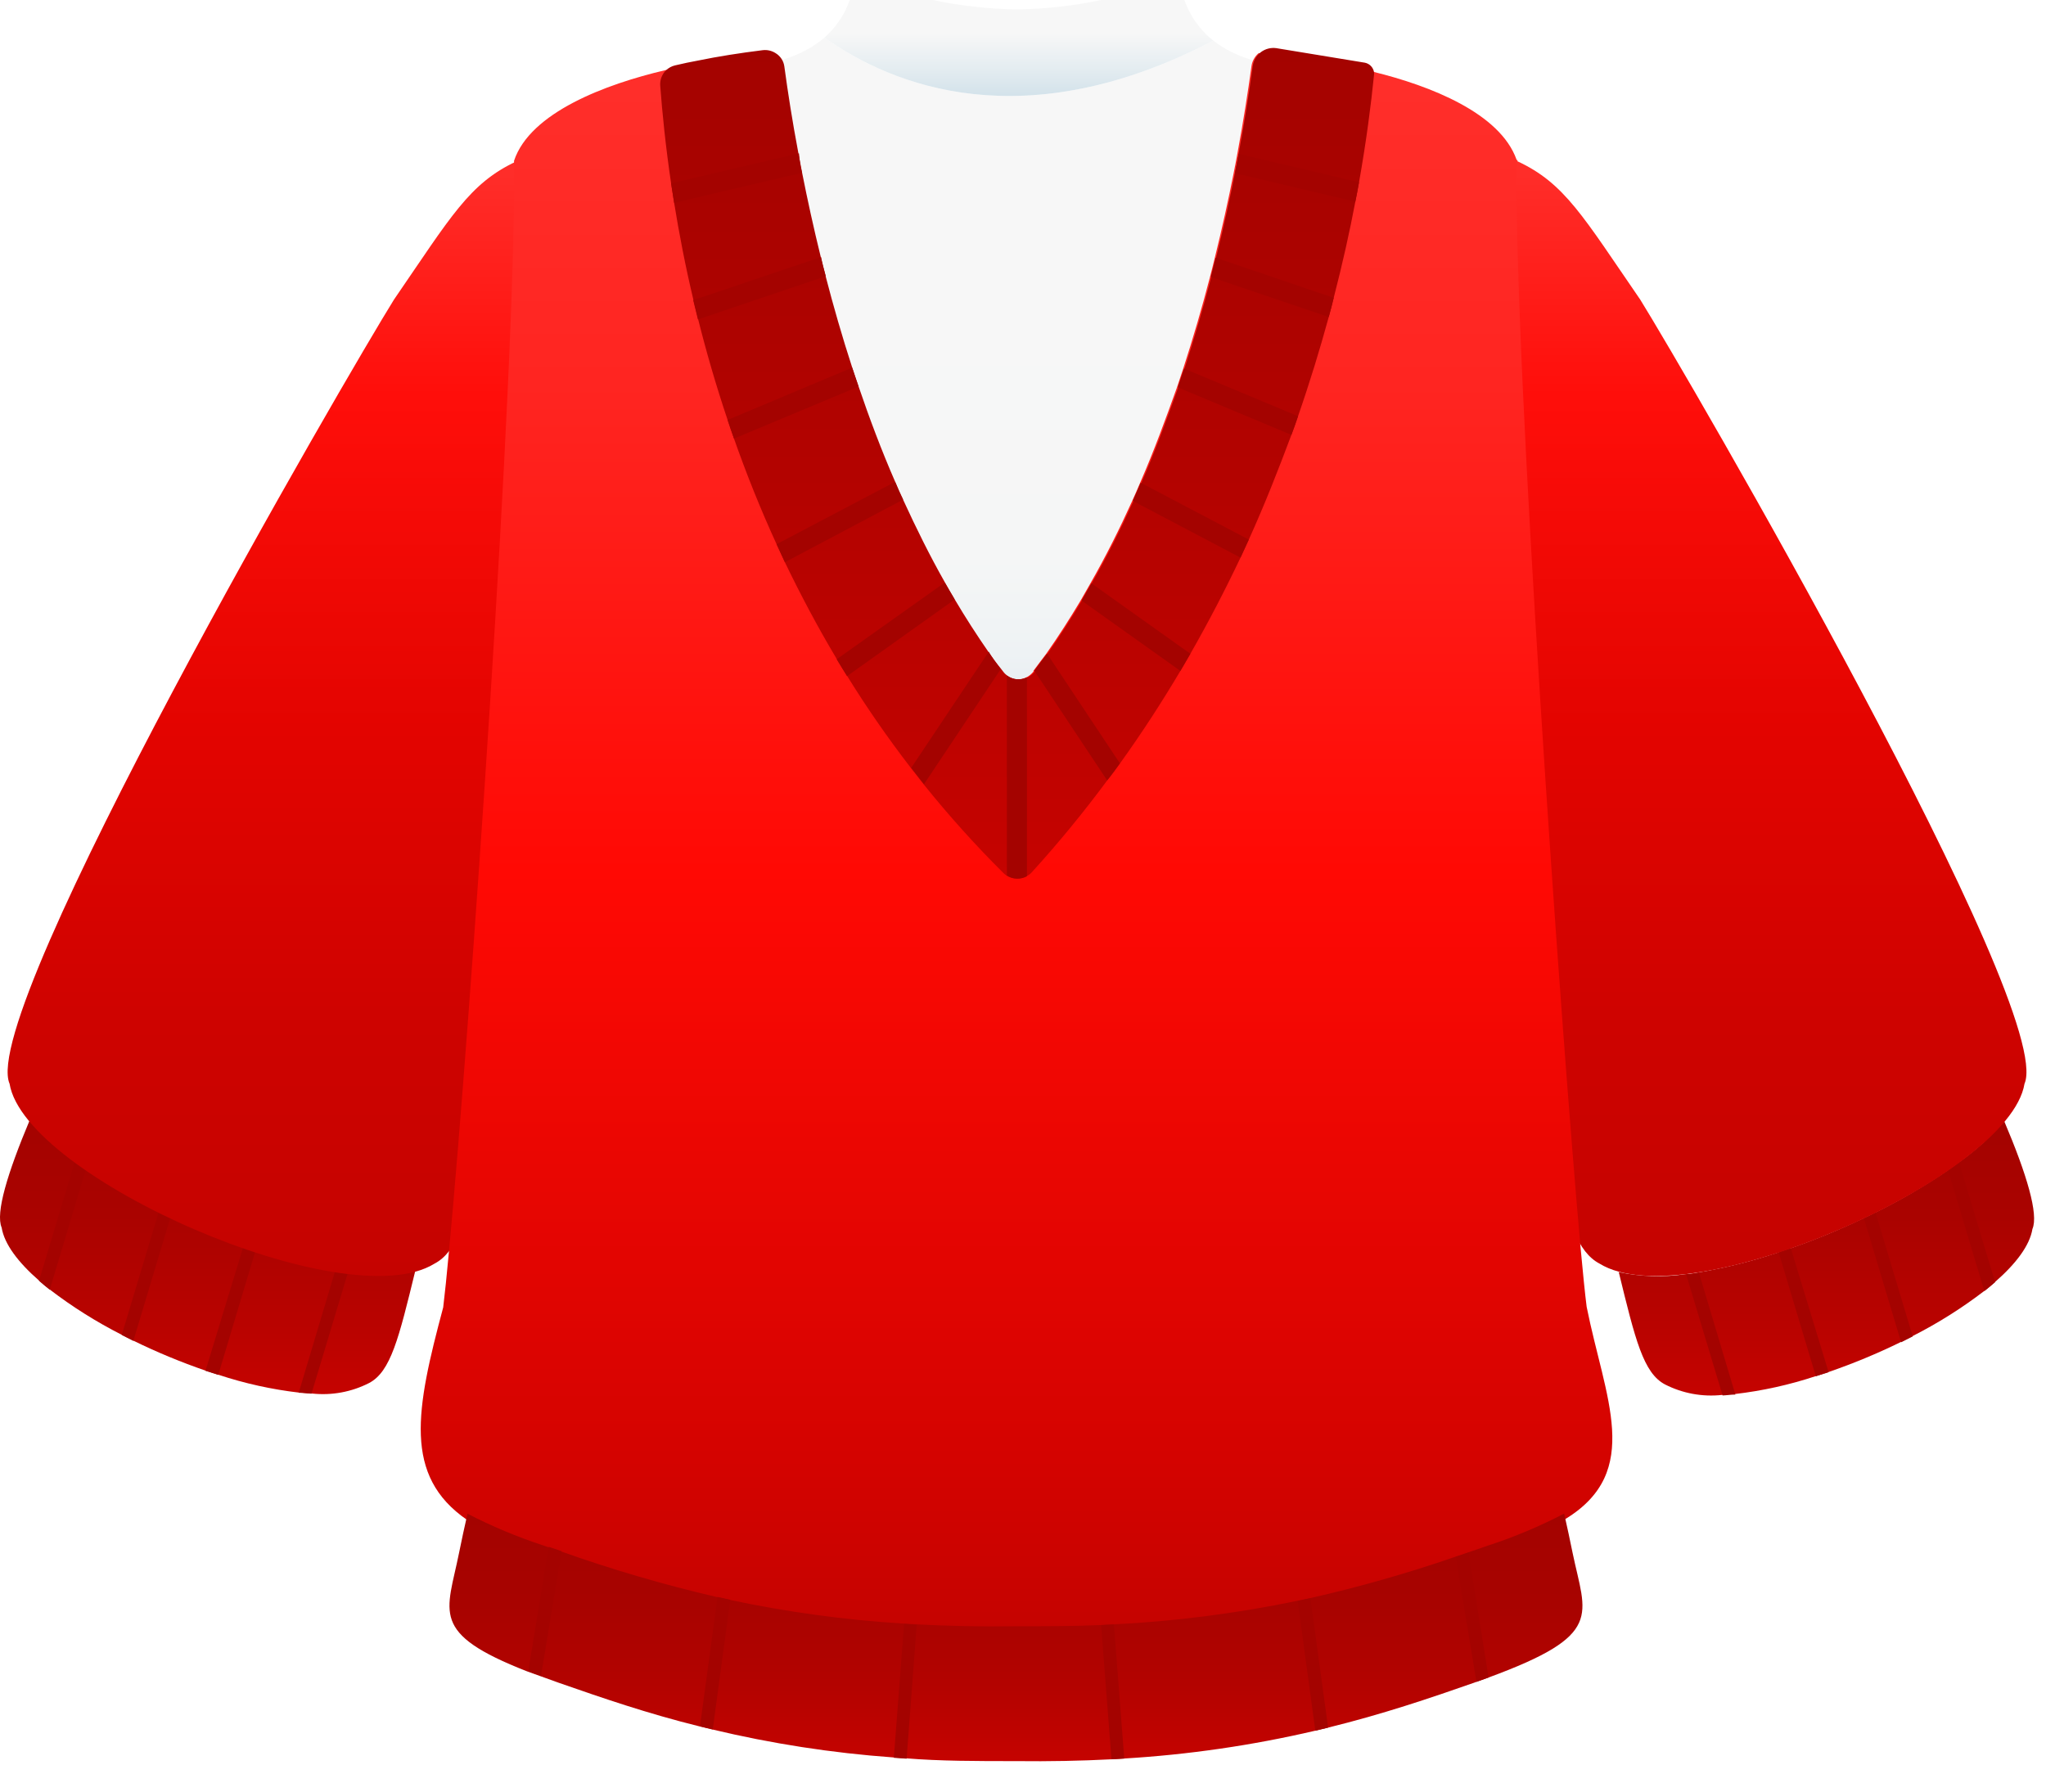
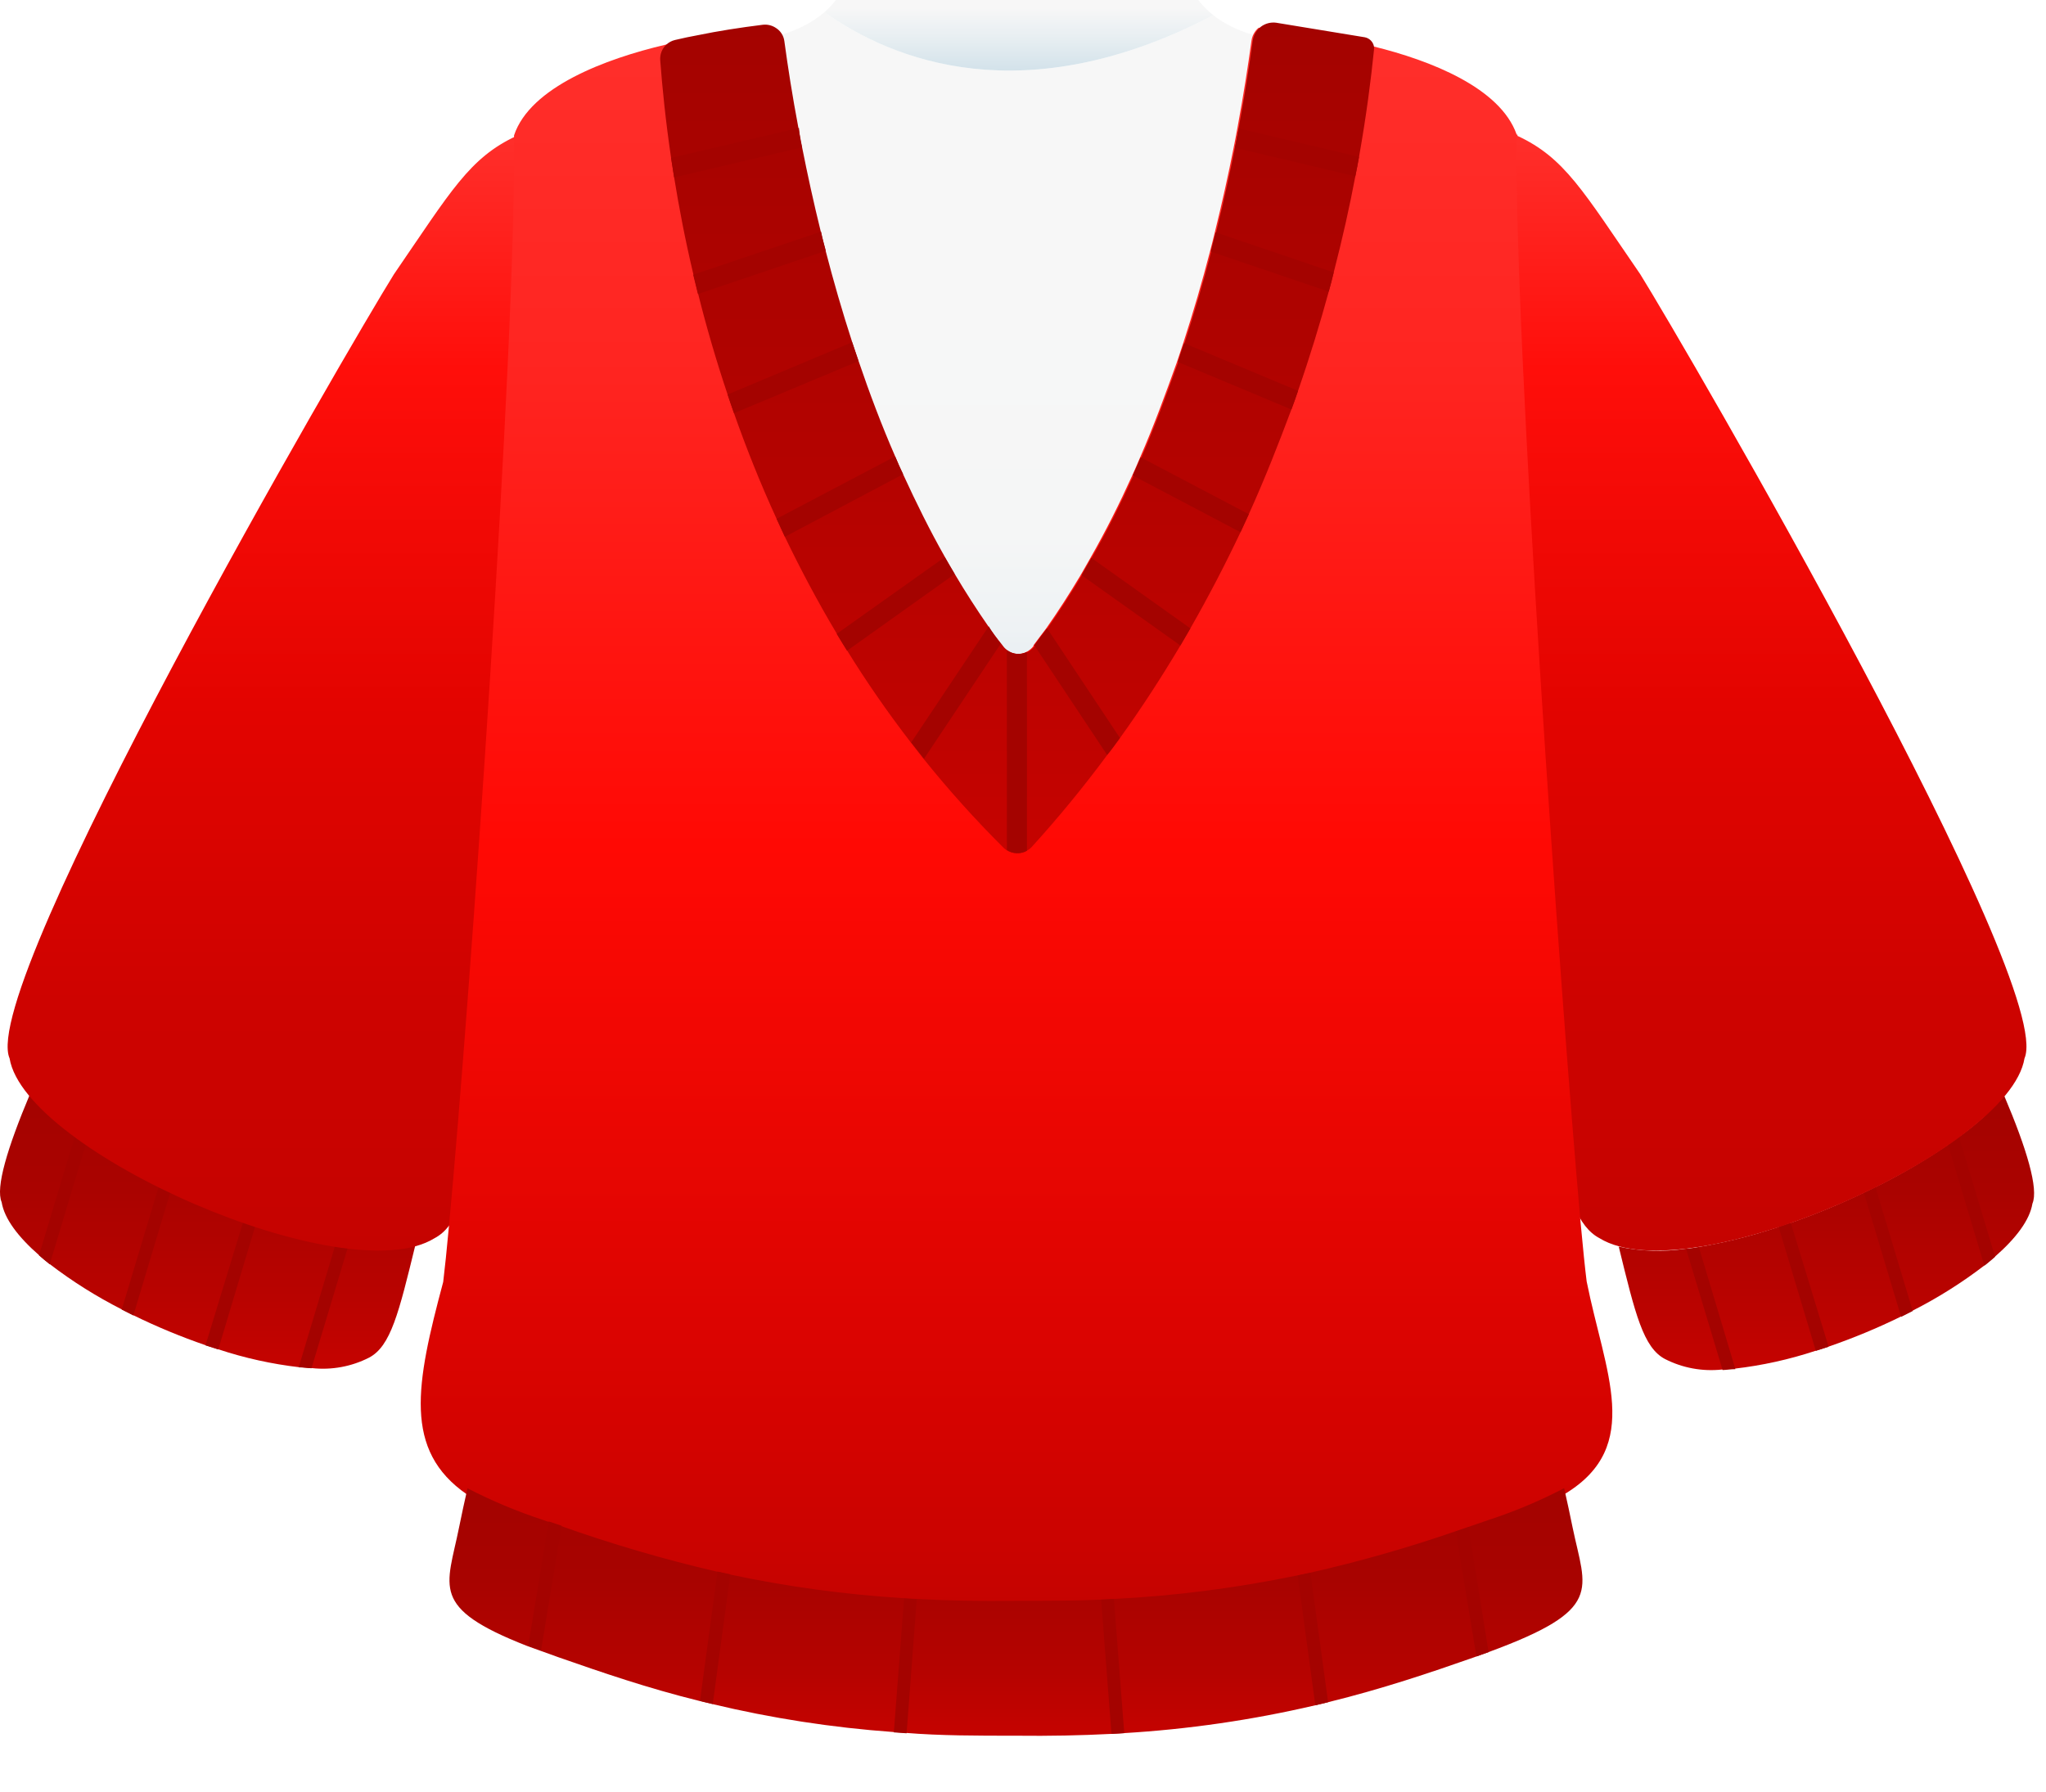
<svg xmlns="http://www.w3.org/2000/svg" width="161" height="141" viewBox="0 0 161 141" fill="none">
-   <g transform="translate(0, -2)">
+   <g transform="translate(0, -4)">
    <g id="mee-scale-wrapper" transform="translate(80.5, 70.5) scale(1.00625) translate(-80, -70)">
      <path d="M104.089 7.18L96.579 57.4L79.579 62.23H79.529L62.529 57.4L54.979 7.18C54.979 7.18 60.979 7.88 64.469 4.87C69.799 8.63 80.109 12.8 94.879 5.1C98.389 7.85 104.089 7.18 104.089 7.18Z" fill="url(#paint0_linear_126_276)" />
      <path d="M94.879 5.1C80.109 12.8 69.799 8.63 64.469 4.87C65.166 4.255 65.734 3.508 66.139 2.672C66.544 1.836 66.779 0.928 66.829 0C70.866 1.707 75.197 2.61 79.579 2.66C83.931 2.596 88.23 1.693 92.239 0C92.294 0.988 92.557 1.954 93.012 2.833C93.467 3.712 94.104 4.485 94.879 5.1Z" fill="url(#paint1_linear_126_276)" />
      <path d="M158.939 98.05C158.729 99.34 157.649 100.77 156.009 102.2C155.749 102.43 155.469 102.66 155.169 102.9C153.405 104.251 151.521 105.436 149.539 106.44L148.629 106.9C146.799 107.796 144.916 108.577 142.989 109.24L141.989 109.56C139.933 110.242 137.812 110.711 135.659 110.96C135.309 110.96 134.969 111.02 134.659 111.03C133.128 111.195 131.581 110.91 130.209 110.21C128.509 109.32 127.879 106.7 126.589 101.42C128.309 101.789 130.081 101.843 131.819 101.58C132.149 101.58 132.489 101.5 132.819 101.45C134.951 101.089 137.051 100.56 139.099 99.87L140.049 99.55C141.975 98.88 143.861 98.102 145.699 97.22C146.009 97.08 146.309 96.94 146.609 96.78C148.586 95.811 150.491 94.702 152.309 93.46C152.599 93.26 152.889 93.06 153.169 92.84C154.485 91.915 155.681 90.83 156.729 89.61C158.509 93.8 159.429 96.91 158.939 98.05Z" fill="url(#paint2_linear_126_276)" />
      <path d="M135.709 111C135.359 111 135.019 111.06 134.709 111.07L131.859 101.6C132.189 101.6 132.529 101.52 132.859 101.47L135.709 111Z" fill="#A40300" />
      <path d="M142.999 109.25L141.999 109.57L139.089 99.86L140.039 99.54L142.999 109.25Z" fill="#A40300" />
      <path d="M149.579 106.45L148.669 106.91L145.759 97.21C146.069 97.07 146.369 96.93 146.669 96.77L149.579 106.45Z" fill="#A40300" />
      <path d="M156.019 102.21C155.759 102.44 155.479 102.67 155.179 102.91L152.339 93.45C152.629 93.25 152.919 93.05 153.199 92.83L156.019 102.21Z" fill="#A40300" />
      <path d="M158.319 86.69C157.119 93.99 132.079 105.07 125.089 100.76C121.669 98.96 121.979 91.14 115.569 71.67C109.859 52.97 99.769 19.59 118.669 14.43V14.54C122.369 16.26 123.799 18.86 128.269 25.36C131.779 31 160.819 80.92 158.319 86.69Z" fill="url(#paint3_linear_126_276)" />
      <path d="M0.129 97.94C0.339 99.23 1.419 100.66 3.059 102.09C3.319 102.32 3.599 102.55 3.899 102.79C5.663 104.141 7.548 105.326 9.529 106.33L10.439 106.79C12.269 107.686 14.153 108.467 16.079 109.13L17.079 109.45C19.136 110.132 21.257 110.601 23.409 110.85C23.759 110.85 24.099 110.91 24.409 110.92C25.941 111.085 27.487 110.8 28.859 110.1C30.559 109.21 31.189 106.59 32.479 101.31C30.76 101.679 28.988 101.733 27.249 101.47C26.919 101.47 26.579 101.39 26.249 101.34C24.118 100.979 22.018 100.45 19.969 99.76L19.019 99.44C17.093 98.77 15.207 97.992 13.369 97.11C13.059 96.97 12.759 96.83 12.459 96.67C10.482 95.701 8.577 94.592 6.759 93.35C6.469 93.15 6.179 92.95 5.899 92.73C4.583 91.805 3.387 90.72 2.339 89.5C0.579 93.69 -0.361 96.8 0.129 97.94Z" fill="url(#paint4_linear_126_276)" />
      <path d="M23.359 110.86C23.709 110.86 24.049 110.92 24.359 110.93L27.209 101.46C26.879 101.46 26.539 101.38 26.209 101.33L23.359 110.86Z" fill="#A40300" />
      <path d="M16.069 109.14L17.069 109.46L19.979 99.75L19.029 99.43L16.069 109.14Z" fill="#A40300" />
      <path d="M9.519 106.34L10.429 106.8L13.339 97.1C13.029 96.96 12.729 96.82 12.429 96.66L9.519 106.34Z" fill="#A40300" />
      <path d="M3.049 102.1C3.309 102.33 3.589 102.56 3.889 102.8L6.729 93.34C6.439 93.14 6.149 92.94 5.869 92.72L3.049 102.1Z" fill="#A40300" />
      <path d="M0.749 86.69C1.949 93.99 26.999 105.07 33.979 100.76C37.399 98.96 37.089 91.14 43.499 71.67C49.209 52.97 59.299 19.59 40.399 14.43V14.54C36.699 16.26 35.269 18.86 30.809 25.36C27.289 31 -1.751 80.92 0.749 86.69Z" fill="url(#paint5_linear_126_276)" />
      <path d="M122.439 120.72C121.157 121.484 119.783 122.083 118.349 122.5C117.219 122.97 116.059 123.41 114.869 123.81C114.549 123.94 114.229 124.05 113.869 124.15C110.143 125.402 106.338 126.404 102.479 127.15C102.153 127.223 101.819 127.283 101.479 127.33C96.721 128.218 91.911 128.806 87.079 129.09L86.079 129.14C81.27 129.415 76.449 129.415 71.639 129.14L70.639 129.07C66.074 128.779 61.532 128.201 57.039 127.34C56.709 127.34 56.379 127.23 56.039 127.16C51.96 126.353 47.949 125.236 44.039 123.82L43.789 123.76L42.789 123.49C40.565 122.947 38.446 122.038 36.519 120.8C31.519 117.35 32.519 112.18 34.659 104.18C34.779 103.18 34.939 101.68 35.119 99.71C36.739 82.44 40.369 30.97 40.199 14.65V14.5C41.459 10.71 47.399 8.5 51.999 7.42C52.579 7.29 53.129 7.18 53.649 7.08C55.928 6.614 58.232 6.28 60.549 6.08C60.737 6.192 60.897 6.346 61.017 6.53C61.136 6.714 61.212 6.922 61.239 7.14C61.509 9.14 61.859 11.39 62.339 13.93C62.429 14.42 62.529 14.93 62.629 15.45C63.039 17.52 63.519 19.73 64.089 22.04C64.209 22.53 64.339 23.04 64.469 23.54C65.069 25.86 65.759 28.26 66.549 30.69C66.709 31.18 66.879 31.69 67.049 32.17C67.889 34.64 68.839 37.17 69.909 39.62C70.109 40.09 70.319 40.62 70.539 41.04C71.539 43.22 72.599 45.37 73.789 47.47C74.043 47.93 74.302 48.38 74.569 48.82C75.403 50.227 76.282 51.597 77.209 52.93C77.529 53.39 77.849 53.83 78.209 54.27L78.339 54.44C78.435 54.573 78.554 54.688 78.689 54.78C78.915 54.942 79.18 55.04 79.456 55.063C79.733 55.086 80.01 55.033 80.259 54.91C80.478 54.801 80.669 54.643 80.819 54.45V54.39C81.149 53.95 81.469 53.51 81.819 53.06C82.759 51.72 83.649 50.33 84.499 48.91C84.759 48.46 85.019 48.01 85.269 47.56C86.469 45.46 87.549 43.3 88.539 41.11C88.749 40.64 88.959 40.17 89.159 39.69C90.239 37.21 91.159 34.69 92.039 32.23C92.199 31.74 92.369 31.23 92.529 30.76C93.319 28.32 94.019 25.92 94.619 23.6C94.749 23.09 94.879 22.6 94.999 22.09C95.569 19.78 96.059 17.56 96.469 15.48C96.569 14.97 96.669 14.48 96.759 13.97C97.239 11.38 97.599 9.05 97.869 7.08C97.928 6.69 98.127 6.334 98.429 6.08C100.689 6.39 102.959 6.68 105.159 7.08C105.212 7.075 105.266 7.075 105.319 7.08C105.969 7.21 106.669 7.36 107.389 7.54C111.879 8.64 117.309 10.78 118.599 14.42C118.599 14.42 118.599 14.42 118.599 14.48C118.409 30.74 122.029 81.93 123.599 99.48C123.789 101.53 123.949 103.12 124.079 104.14C125.499 111.25 128.499 117 122.439 120.72Z" fill="url(#paint6_linear_126_276)" />
      <path d="M116.409 133.13L115.459 133.47L115.269 133.54C111.789 134.76 108.089 136.01 103.859 137.05L102.859 137.29C97.93 138.442 92.912 139.171 87.859 139.47L86.859 139.53C84.539 139.65 82.079 139.7 79.459 139.67C76.379 139.67 73.519 139.67 70.839 139.45L69.839 139.38C65.071 139.036 60.339 138.304 55.689 137.19L54.689 136.95C50.639 135.95 47.069 134.72 43.689 133.54L42.219 133.01L41.219 132.65C33.559 129.65 34.959 128.07 35.899 123.38C36.099 122.38 36.319 121.38 36.559 120.32C38.454 121.298 40.424 122.124 42.449 122.79L42.819 122.92L43.819 123.25C47.818 124.674 51.895 125.869 56.029 126.83L57.029 127.05C61.504 128.004 66.043 128.626 70.609 128.91L71.609 128.97C74.069 129.1 76.669 129.16 79.439 129.12C81.749 129.12 83.939 129.12 86.029 129.03L87.029 128.98C91.866 128.737 96.677 128.121 101.419 127.14L102.419 126.93C106.259 126.062 110.048 124.984 113.769 123.7C114.099 123.59 114.419 123.48 114.769 123.36L116.429 122.79C118.457 122.126 120.427 121.296 122.319 120.31C122.559 121.39 122.779 122.37 122.979 123.38C123.999 128.31 125.489 129.79 116.409 133.13Z" fill="url(#paint7_linear_126_276)" />
      <path d="M43.919 123.25L42.309 133L41.309 132.64L42.909 122.91L43.919 123.25Z" fill="#A40300" />
      <path d="M57.109 127.05L55.739 137.19L54.739 136.95L56.109 126.83L57.109 127.05Z" fill="#A40300" />
      <path d="M71.689 129L70.899 139.48L69.899 139.41L70.699 128.94L71.689 129Z" fill="#A40300" />
      <path d="M116.409 133.13L115.459 133.47L113.839 123.7C114.169 123.59 114.489 123.48 114.839 123.36L116.409 133.13Z" fill="#A40300" />
      <path d="M103.859 137.05L102.859 137.29L101.479 127.14L102.479 126.93L103.859 137.05Z" fill="#A40300" />
      <path d="M87.919 139.47L86.919 139.53L86.109 129.03L87.109 128.98L87.919 139.47Z" fill="#A40300" />
      <path d="M107.449 7.56C107.459 7.64 107.459 7.72 107.449 7.8C107.219 10.08 106.859 12.91 106.279 16.18C106.189 16.67 106.099 17.18 105.989 17.7C105.549 20.03 104.989 22.55 104.299 25.22C104.179 25.72 104.049 26.22 103.909 26.72C103.229 29.21 102.439 31.8 101.509 34.48C101.339 34.97 101.169 35.48 100.989 35.94C99.989 38.61 98.919 41.35 97.659 44.13C97.449 44.6 97.229 45.07 97.009 45.54C95.829 48.03 94.529 50.54 93.089 53.06L92.309 54.4C90.869 56.82 89.309 59.24 87.589 61.63C87.269 62.07 86.949 62.52 86.589 62.96C84.745 65.454 82.775 67.854 80.689 70.15C80.572 70.281 80.429 70.387 80.269 70.46C80.027 70.593 79.752 70.657 79.476 70.647C79.2 70.636 78.931 70.551 78.699 70.4C78.618 70.342 78.541 70.279 78.469 70.21C76.265 68.018 74.185 65.704 72.239 63.28L71.239 62C69.406 59.62 67.739 57.213 66.239 54.78C65.959 54.34 65.699 53.9 65.429 53.46C63.929 50.95 62.589 48.41 61.379 45.9C61.159 45.43 60.939 44.96 60.729 44.49C59.449 41.7 58.349 38.93 57.399 36.23C57.219 35.74 57.059 35.23 56.899 34.77C55.989 32.06 55.229 29.43 54.599 26.91C54.469 26.4 54.349 25.91 54.229 25.4C53.589 22.71 53.099 20.15 52.719 17.79L52.479 16.26C52.049 13.34 51.789 10.76 51.629 8.61C51.615 8.39 51.649 8.17 51.728 7.964C51.808 7.759 51.931 7.573 52.089 7.42C52.284 7.233 52.526 7.101 52.789 7.04C53.429 6.89 54.029 6.76 54.599 6.66C56.149 6.34 57.869 6.07 59.649 5.85C59.999 5.808 60.353 5.89 60.649 6.08C60.837 6.193 60.997 6.346 61.117 6.53C61.236 6.714 61.312 6.922 61.339 7.14C61.609 9.14 61.959 11.39 62.439 13.93C62.529 14.42 62.629 14.93 62.729 15.45C63.139 17.52 63.619 19.73 64.189 22.04C64.309 22.53 64.439 23.04 64.569 23.54C65.169 25.86 65.859 28.26 66.649 30.69C66.809 31.18 66.979 31.69 67.149 32.17C67.989 34.64 68.939 37.17 70.009 39.62C70.209 40.09 70.419 40.62 70.639 41.04C71.639 43.22 72.699 45.37 73.889 47.47C74.143 47.93 74.403 48.38 74.669 48.82C75.503 50.227 76.383 51.597 77.309 52.93C77.629 53.39 77.949 53.83 78.309 54.27L78.439 54.44C78.535 54.573 78.654 54.688 78.789 54.78C79.014 54.942 79.28 55.04 79.556 55.063C79.833 55.086 80.11 55.033 80.359 54.91C80.578 54.801 80.769 54.643 80.919 54.45V54.39C81.249 53.95 81.569 53.51 81.919 53.06C82.859 51.72 83.749 50.33 84.599 48.91C84.859 48.46 85.119 48.01 85.369 47.56C86.569 45.46 87.649 43.3 88.639 41.11C88.849 40.64 89.059 40.17 89.259 39.69C90.339 37.21 91.259 34.69 92.139 32.23C92.299 31.74 92.469 31.23 92.629 30.76C93.419 28.32 94.119 25.92 94.719 23.6C94.849 23.09 94.979 22.6 95.099 22.09C95.669 19.78 96.159 17.56 96.569 15.48C96.669 14.97 96.769 14.48 96.859 13.97C97.339 11.38 97.699 9.05 97.969 7.08C98.029 6.654 98.255 6.268 98.598 6.008C98.941 5.747 99.373 5.633 99.799 5.69L106.739 6.83C106.917 6.867 107.079 6.956 107.206 7.086C107.332 7.216 107.417 7.381 107.449 7.56Z" fill="url(#paint8_linear_126_276)" />
      <path d="M62.719 15.44L52.719 17.79L52.479 16.26L62.479 13.92C62.519 14.41 62.579 14.92 62.719 15.44Z" fill="#A40300" />
      <path d="M64.579 23.53L54.579 26.91C54.449 26.4 54.329 25.91 54.209 25.4L64.209 22.03C64.299 22.52 64.429 23 64.579 23.53Z" fill="#A40300" />
      <path d="M67.139 32.16L57.399 36.23C57.219 35.74 57.059 35.23 56.899 34.77L66.639 30.68C66.799 31.17 66.969 31.67 67.139 32.16Z" fill="#A40300" />
      <path d="M70.629 41L61.379 45.9C61.159 45.43 60.939 44.96 60.729 44.49L69.999 39.61C70.199 40.08 70.409 40.56 70.629 41Z" fill="#A40300" />
      <path d="M74.659 48.81L66.239 54.81C65.959 54.37 65.699 53.93 65.429 53.49L73.879 47.49C74.132 47.93 74.392 48.37 74.659 48.81Z" fill="#A40300" />
      <path d="M78.259 54.26L72.259 63.26L71.259 61.98L77.319 52.9C77.579 53.38 77.939 53.82 78.259 54.26Z" fill="#A40300" />
      <path d="M80.309 54.9V70.46C80.067 70.593 79.792 70.657 79.516 70.647C79.24 70.636 78.971 70.551 78.739 70.4V54.77C78.965 54.932 79.23 55.03 79.506 55.053C79.783 55.075 80.06 55.023 80.309 54.9Z" fill="#A40300" />
      <path d="M106.279 16.18C106.189 16.67 106.099 17.18 105.989 17.7L96.579 15.47C96.679 14.96 96.779 14.47 96.869 13.96L106.279 16.18Z" fill="#A40300" />
      <path d="M104.299 25.22C104.179 25.72 104.049 26.22 103.909 26.72L94.679 23.59C94.809 23.08 94.939 22.59 95.059 22.08L104.299 25.22Z" fill="#A40300" />
      <path d="M101.509 34.48C101.339 34.97 101.169 35.48 100.989 35.94L92.099 32.22C92.259 31.73 92.429 31.22 92.589 30.75L101.509 34.48Z" fill="#A40300" />
      <path d="M97.659 44.13C97.449 44.6 97.229 45.07 97.009 45.54L88.579 41.1C88.789 40.63 88.999 40.16 89.199 39.68L97.659 44.13Z" fill="#A40300" />
      <path d="M93.089 53.06L92.309 54.4L84.579 48.9C84.839 48.45 85.099 48 85.349 47.55L93.089 53.06Z" fill="#A40300" />
      <path d="M87.579 61.63C87.259 62.07 86.939 62.52 86.579 62.96L80.879 54.38C81.209 53.94 81.529 53.5 81.879 53.05L87.579 61.63Z" fill="#A40300" />
      <defs>
        <linearGradient id="paint0_linear_126_276" x1="79.539" y1="4.87" x2="79.539" y2="62.24" gradientUnits="userSpaceOnUse">
          <stop offset="0.36" stop-color="#F7F7F7" />
          <stop offset="0.71" stop-color="#F5F6F6" />
          <stop offset="0.84" stop-color="#EEF2F4" />
          <stop offset="0.93" stop-color="#E3EBF0" />
          <stop offset="1" stop-color="#D3E2EA" />
        </linearGradient>
        <linearGradient id="paint1_linear_126_276" x1="79.679" y1="0" x2="79.679" y2="9.43" gradientUnits="userSpaceOnUse">
          <stop offset="0.48" stop-color="#F7F7F7" />
          <stop offset="0.76" stop-color="#E5EDF1" />
          <stop offset="1" stop-color="#D3E2EA" />
        </linearGradient>
        <linearGradient id="paint2_linear_126_276" x1="142.839" y1="89.6" x2="142.839" y2="111.06" gradientUnits="userSpaceOnUse">
          <stop stop-color="#A40300" />
          <stop offset="0.35" stop-color="#AA0300" />
          <stop offset="0.77" stop-color="#BA0300" />
          <stop offset="1" stop-color="#C50300" />
        </linearGradient>
        <linearGradient id="paint3_linear_126_276" x1="133.099" y1="14.43" x2="133.099" y2="101.75" gradientUnits="userSpaceOnUse">
          <stop stop-color="#FF2F2B" />
          <stop offset="0.21" stop-color="#FF0E0A" />
          <stop offset="0.51" stop-color="#E30400" />
          <stop offset="0.79" stop-color="#CD0300" />
          <stop offset="1" stop-color="#C50300" />
        </linearGradient>
        <linearGradient id="paint4_linear_126_276" x1="16.239" y1="89.49" x2="16.239" y2="110.94" gradientUnits="userSpaceOnUse">
          <stop stop-color="#A40300" />
          <stop offset="0.35" stop-color="#AA0300" />
          <stop offset="0.77" stop-color="#BA0300" />
          <stop offset="1" stop-color="#C50300" />
        </linearGradient>
        <linearGradient id="paint5_linear_126_276" x1="25.979" y1="14.43" x2="25.979" y2="101.75" gradientUnits="userSpaceOnUse">
          <stop stop-color="#FF2F2B" />
          <stop offset="0.21" stop-color="#FF0E0A" />
          <stop offset="0.51" stop-color="#E30400" />
          <stop offset="0.79" stop-color="#CD0300" />
          <stop offset="1" stop-color="#C50300" />
        </linearGradient>
        <linearGradient id="paint6_linear_126_276" x1="79.539" y1="6.05" x2="79.539" y2="129.3" gradientUnits="userSpaceOnUse">
          <stop stop-color="#FF2F2B" />
          <stop offset="0.21" stop-color="#FF2521" />
          <stop offset="0.52" stop-color="#FF0904" />
          <stop offset="0.9" stop-color="#D30300" />
          <stop offset="1" stop-color="#C50300" />
        </linearGradient>
        <linearGradient id="paint7_linear_126_276" x1="79.519" y1="120.31" x2="79.519" y2="139.68" gradientUnits="userSpaceOnUse">
          <stop stop-color="#A40300" />
          <stop offset="0.37" stop-color="#A80300" />
          <stop offset="0.71" stop-color="#B40300" />
          <stop offset="1" stop-color="#C50300" />
        </linearGradient>
        <linearGradient id="paint8_linear_126_276" x1="79.539" y1="5.66" x2="79.539" y2="70.64" gradientUnits="userSpaceOnUse">
          <stop stop-color="#A40300" />
          <stop offset="0.51" stop-color="#B30300" />
          <stop offset="1" stop-color="#C50300" />
        </linearGradient>
      </defs>
    </g>
  </g>
</svg>
